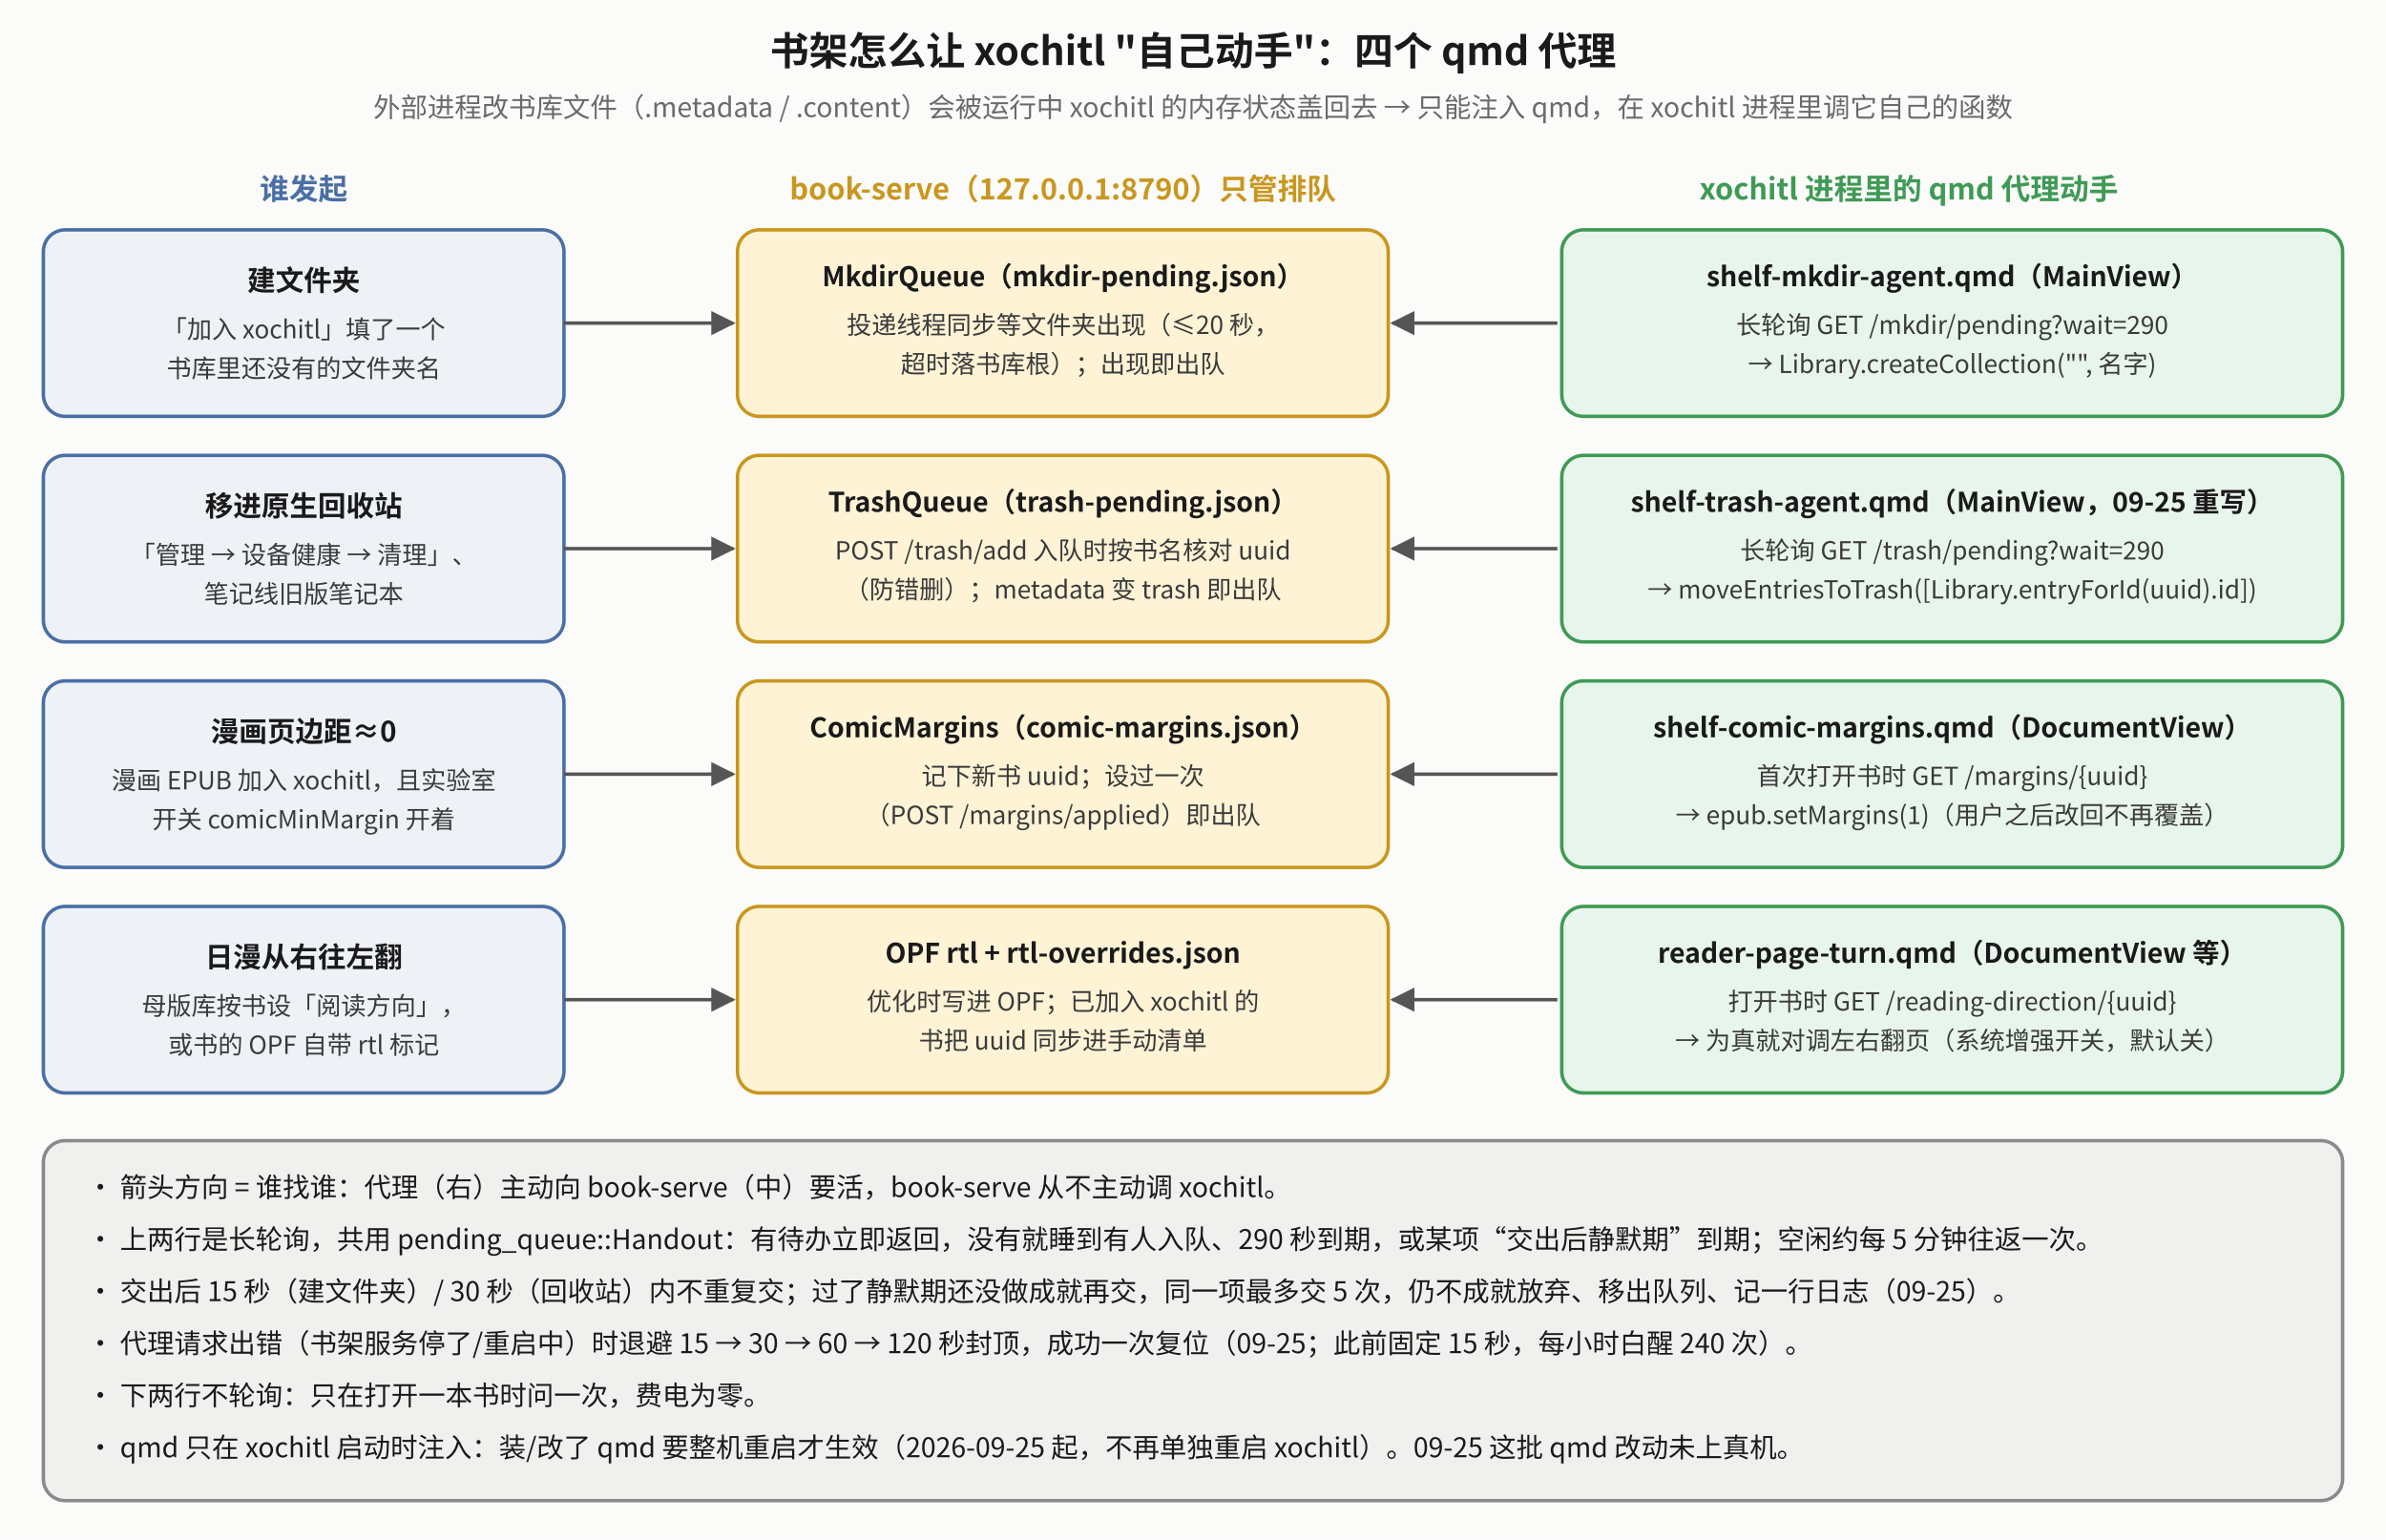
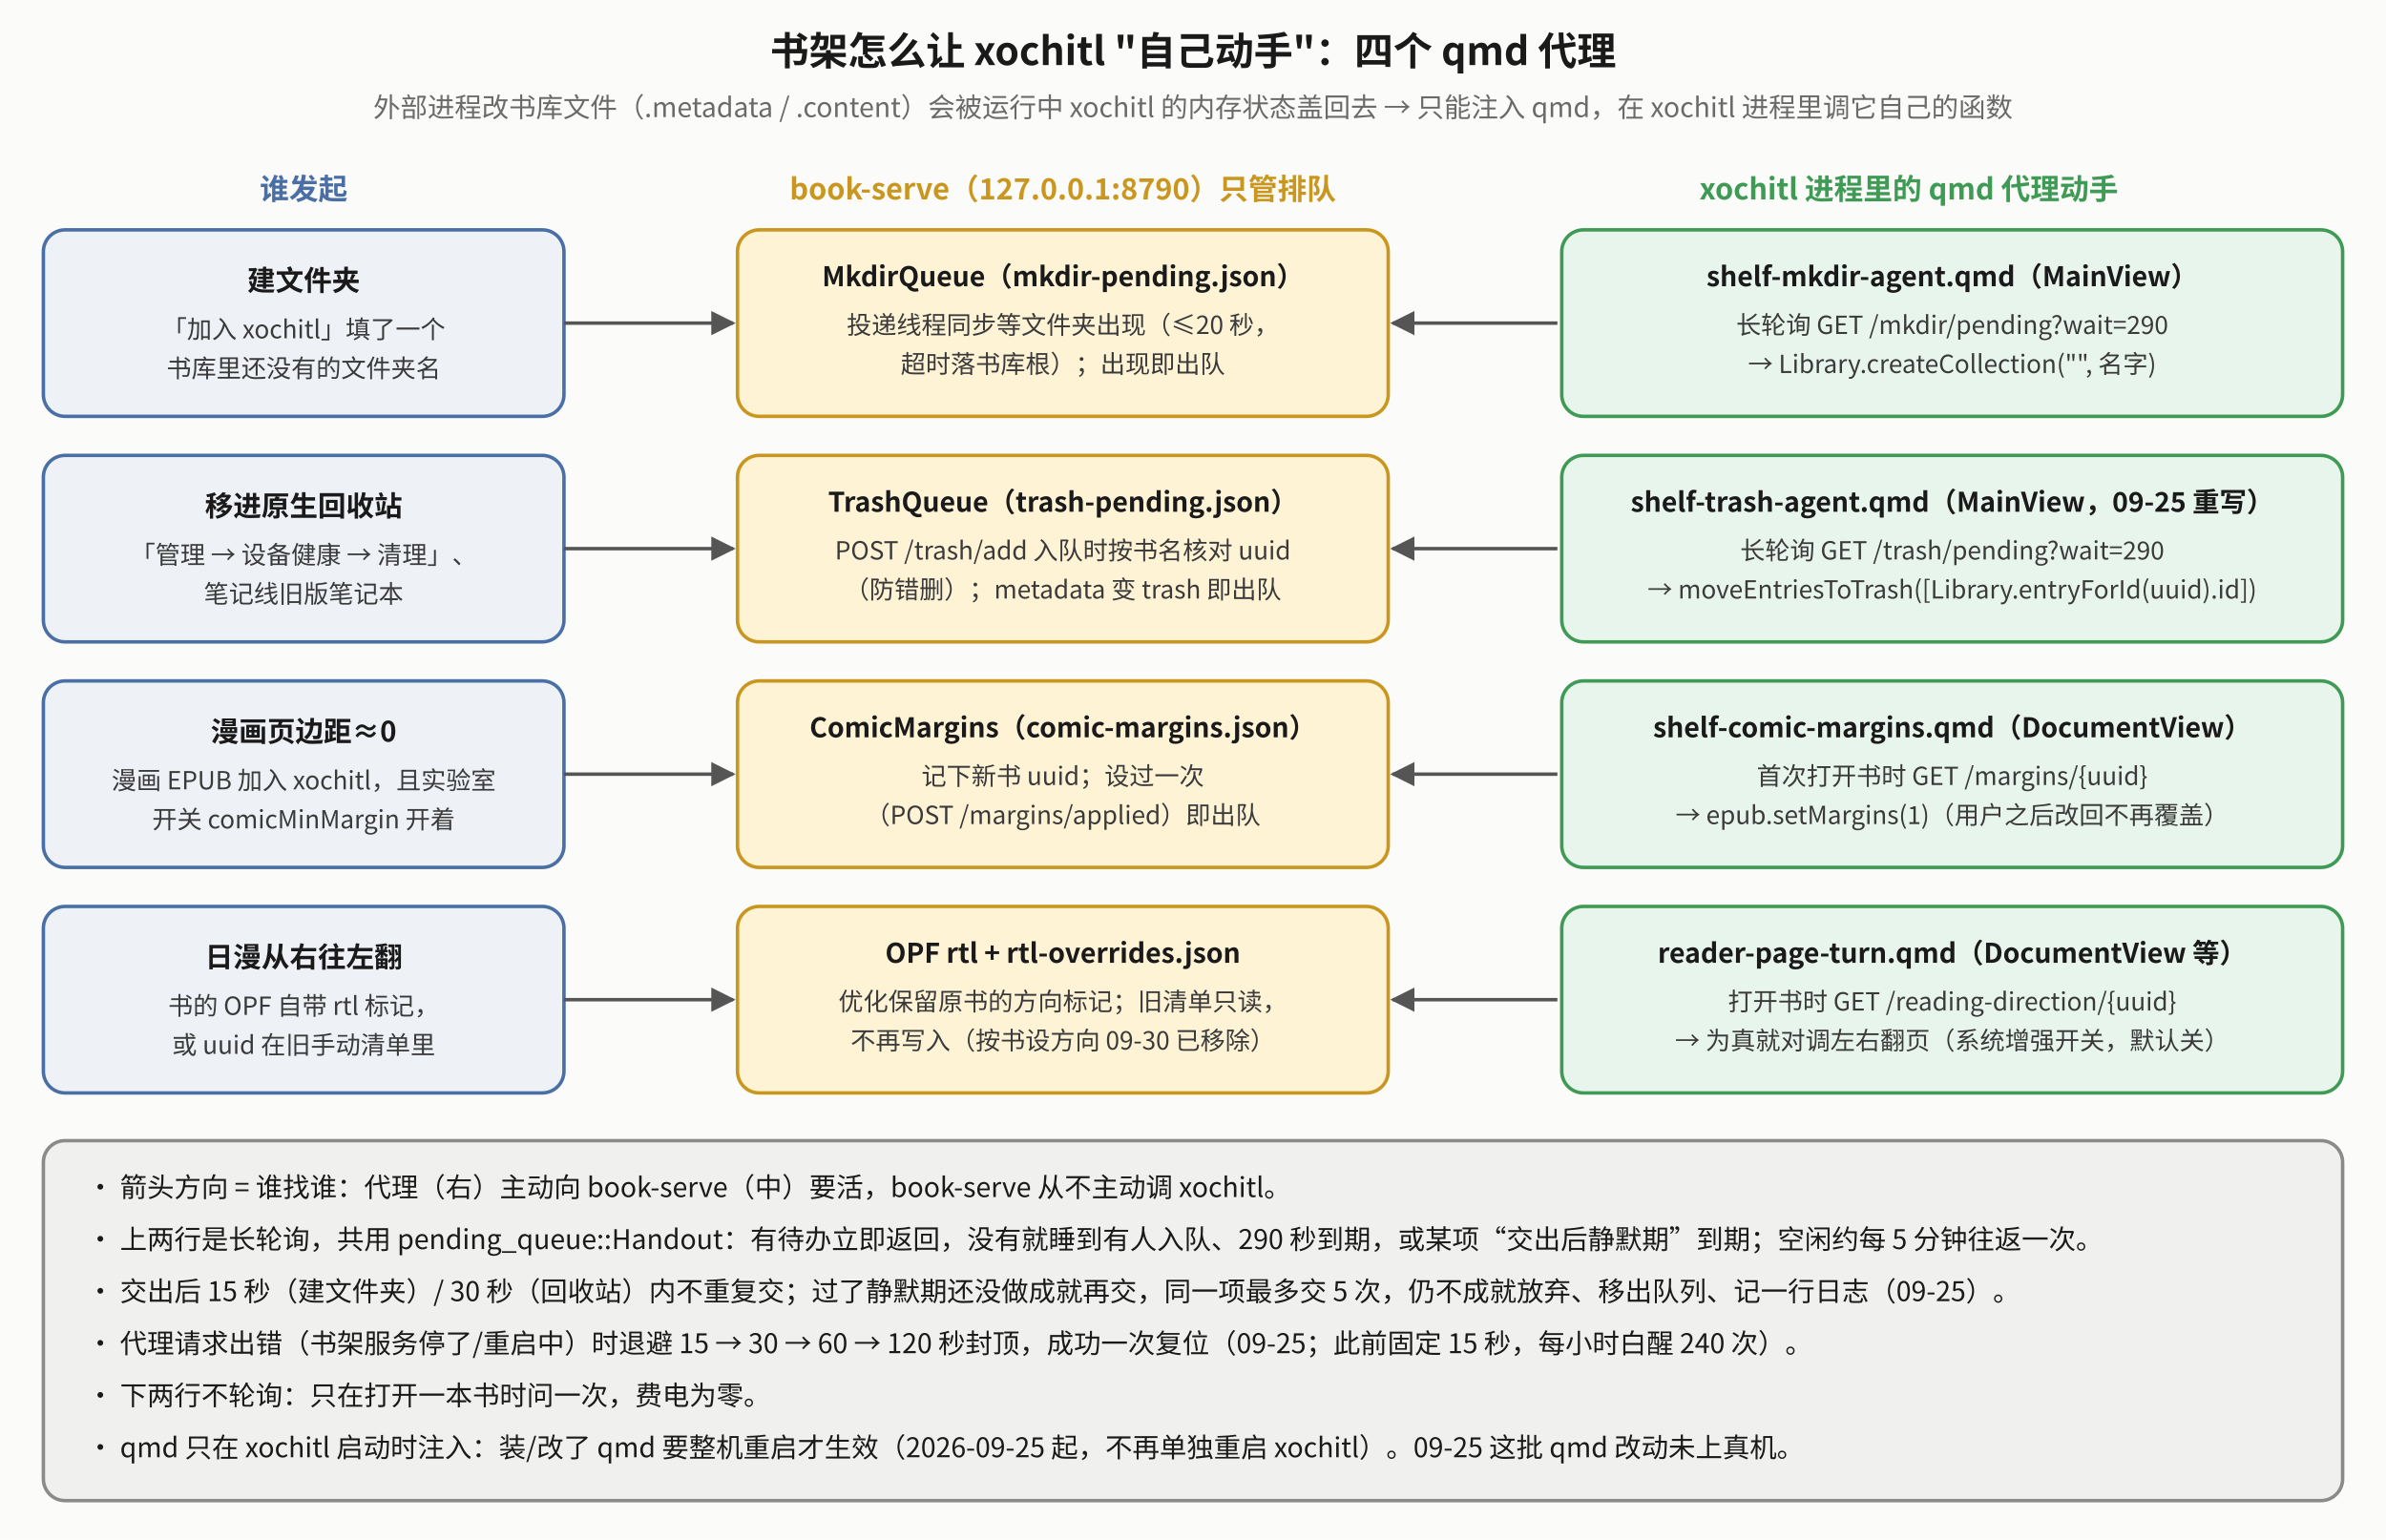
<svg xmlns="http://www.w3.org/2000/svg" viewBox="0 0 1100 710" font-family="Noto Sans CJK SC, sans-serif">
  <defs>
    <marker id="ar" viewBox="0 0 10 10" refX="9" refY="5" markerWidth="7" markerHeight="7" orient="auto-start-reverse">
      <path d="M0,0 L10,5 L0,10 z" fill="#555" />
    </marker>
  </defs>
  <rect x="0" y="0" width="1100" height="710" fill="#fbfbfa" />
  <text x="550" y="30" text-anchor="middle" font-size="18" font-weight="bold" fill="#1a1a1a">书架怎么让 xochitl "自己动手"：四个 qmd 代理</text>
  <text x="550" y="54" text-anchor="middle" font-size="12.5" fill="#6a6a6a">外部进程改书库文件（.metadata / .content）会被运行中 xochitl 的内存状态盖回去 → 只能注入 qmd，在 xochitl 进程里调它自己的函数</text>
  <text x="140" y="92" text-anchor="middle" font-size="13.5" font-weight="bold" fill="#4a6fa5">谁发起</text>
  <text x="490" y="92" text-anchor="middle" font-size="13.5" font-weight="bold" fill="#c9971f">book-serve（127.0.0.1:8790）只管排队</text>
  <text x="880" y="92" text-anchor="middle" font-size="13.5" font-weight="bold" fill="#3f9a55">xochitl 进程里的 qmd 代理动手</text>
  <rect x="20" y="106" width="240" height="86" rx="10" fill="#eef2f7" stroke="#4a6fa5" stroke-width="1.6" />
  <text x="140" y="134" text-anchor="middle" font-size="13" font-weight="bold" fill="#1a1a1a">建文件夹</text>
  <text x="140" y="156" text-anchor="middle" font-size="11.5" fill="#3a3a3a">「加入 xochitl」填了一个</text>
  <text x="140" y="174" text-anchor="middle" font-size="11.5" fill="#3a3a3a">书库里还没有的文件夹名</text>
  <rect x="340" y="106" width="300" height="86" rx="10" fill="#fff3d6" stroke="#c9971f" stroke-width="1.6" />
  <text x="490" y="132" text-anchor="middle" font-size="12.5" font-weight="bold" fill="#1a1a1a">MkdirQueue（mkdir-pending.json）</text>
  <text x="490" y="154" text-anchor="middle" font-size="11.5" fill="#3a3a3a">投递线程同步等文件夹出现（≤20 秒，</text>
  <text x="490" y="172" text-anchor="middle" font-size="11.5" fill="#3a3a3a">超时落书库根）；出现即出队</text>
  <rect x="720" y="106" width="360" height="86" rx="10" fill="#e8f5ec" stroke="#3f9a55" stroke-width="1.6" />
  <text x="900" y="132" text-anchor="middle" font-size="12.5" font-weight="bold" fill="#1a1a1a">shelf-mkdir-agent.qmd（MainView）</text>
  <text x="900" y="154" text-anchor="middle" font-size="11.5" fill="#3a3a3a">长轮询 GET /mkdir/pending?wait=290</text>
  <text x="900" y="172" text-anchor="middle" font-size="11.5" fill="#3a3a3a">→ Library.createCollection("", 名字)</text>
  <line x1="260" y1="149" x2="338" y2="149" stroke="#555" stroke-width="1.6" marker-end="url(#ar)" />
  <line x1="718" y1="149" x2="642" y2="149" stroke="#555" stroke-width="1.6" marker-end="url(#ar)" />
  <rect x="20" y="210" width="240" height="86" rx="10" fill="#eef2f7" stroke="#4a6fa5" stroke-width="1.6" />
  <text x="140" y="238" text-anchor="middle" font-size="13" font-weight="bold" fill="#1a1a1a">移进原生回收站</text>
  <text x="140" y="260" text-anchor="middle" font-size="11.5" fill="#3a3a3a">「管理 → 设备健康 → 清理」、</text>
  <text x="140" y="278" text-anchor="middle" font-size="11.5" fill="#3a3a3a">笔记线旧版笔记本</text>
  <rect x="340" y="210" width="300" height="86" rx="10" fill="#fff3d6" stroke="#c9971f" stroke-width="1.6" />
  <text x="490" y="236" text-anchor="middle" font-size="12.5" font-weight="bold" fill="#1a1a1a">TrashQueue（trash-pending.json）</text>
  <text x="490" y="258" text-anchor="middle" font-size="11.5" fill="#3a3a3a">POST /trash/add 入队时按书名核对 uuid</text>
  <text x="490" y="276" text-anchor="middle" font-size="11.5" fill="#3a3a3a">（防错删）；metadata 变 trash 即出队</text>
  <rect x="720" y="210" width="360" height="86" rx="10" fill="#e8f5ec" stroke="#3f9a55" stroke-width="1.6" />
  <text x="900" y="236" text-anchor="middle" font-size="12.5" font-weight="bold" fill="#1a1a1a">shelf-trash-agent.qmd（MainView，09-25 重写）</text>
  <text x="900" y="258" text-anchor="middle" font-size="11.5" fill="#3a3a3a">长轮询 GET /trash/pending?wait=290</text>
  <text x="900" y="276" text-anchor="middle" font-size="11.5" fill="#3a3a3a">→ moveEntriesToTrash([Library.entryForId(uuid).id])</text>
  <line x1="260" y1="253" x2="338" y2="253" stroke="#555" stroke-width="1.6" marker-end="url(#ar)" />
  <line x1="718" y1="253" x2="642" y2="253" stroke="#555" stroke-width="1.6" marker-end="url(#ar)" />
  <rect x="20" y="314" width="240" height="86" rx="10" fill="#eef2f7" stroke="#4a6fa5" stroke-width="1.6" />
  <text x="140" y="342" text-anchor="middle" font-size="13" font-weight="bold" fill="#1a1a1a">漫画页边距≈0</text>
  <text x="140" y="364" text-anchor="middle" font-size="11.5" fill="#3a3a3a">漫画 EPUB 加入 xochitl，且实验室</text>
  <text x="140" y="382" text-anchor="middle" font-size="11.5" fill="#3a3a3a">开关 comicMinMargin 开着</text>
  <rect x="340" y="314" width="300" height="86" rx="10" fill="#fff3d6" stroke="#c9971f" stroke-width="1.6" />
  <text x="490" y="340" text-anchor="middle" font-size="12.5" font-weight="bold" fill="#1a1a1a">ComicMargins（comic-margins.json）</text>
  <text x="490" y="362" text-anchor="middle" font-size="11.5" fill="#3a3a3a">记下新书 uuid；设过一次</text>
  <text x="490" y="380" text-anchor="middle" font-size="11.5" fill="#3a3a3a">（POST /margins/applied）即出队</text>
  <rect x="720" y="314" width="360" height="86" rx="10" fill="#e8f5ec" stroke="#3f9a55" stroke-width="1.6" />
  <text x="900" y="340" text-anchor="middle" font-size="12.5" font-weight="bold" fill="#1a1a1a">shelf-comic-margins.qmd（DocumentView）</text>
  <text x="900" y="362" text-anchor="middle" font-size="11.5" fill="#3a3a3a">首次打开书时 GET /margins/{uuid}</text>
  <text x="900" y="380" text-anchor="middle" font-size="11.5" fill="#3a3a3a">→ epub.setMargins(1)（用户之后改回不再覆盖）</text>
  <line x1="260" y1="357" x2="338" y2="357" stroke="#555" stroke-width="1.6" marker-end="url(#ar)" />
  <line x1="718" y1="357" x2="642" y2="357" stroke="#555" stroke-width="1.6" marker-end="url(#ar)" />
  <rect x="20" y="418" width="240" height="86" rx="10" fill="#eef2f7" stroke="#4a6fa5" stroke-width="1.6" />
  <text x="140" y="446" text-anchor="middle" font-size="13" font-weight="bold" fill="#1a1a1a">日漫从右往左翻</text>
-   <text x="140" y="468" text-anchor="middle" font-size="11.5" fill="#3a3a3a">母版库按书设「阅读方向」，</text>
-   <text x="140" y="486" text-anchor="middle" font-size="11.5" fill="#3a3a3a">或书的 OPF 自带 rtl 标记</text>
+   <text x="140" y="468" text-anchor="middle" font-size="11.5" fill="#3a3a3a">书的 OPF 自带 rtl 标记，</text>
+   <text x="140" y="486" text-anchor="middle" font-size="11.5" fill="#3a3a3a">或 uuid 在旧手动清单里</text>
  <rect x="340" y="418" width="300" height="86" rx="10" fill="#fff3d6" stroke="#c9971f" stroke-width="1.6" />
  <text x="490" y="444" text-anchor="middle" font-size="12.5" font-weight="bold" fill="#1a1a1a">OPF rtl + rtl-overrides.json</text>
-   <text x="490" y="466" text-anchor="middle" font-size="11.5" fill="#3a3a3a">优化时写进 OPF；已加入 xochitl 的</text>
-   <text x="490" y="484" text-anchor="middle" font-size="11.5" fill="#3a3a3a">书把 uuid 同步进手动清单</text>
+   <text x="490" y="466" text-anchor="middle" font-size="11.5" fill="#3a3a3a">优化保留原书的方向标记；旧清单只读，</text>
+   <text x="490" y="484" text-anchor="middle" font-size="11.5" fill="#3a3a3a">不再写入（按书设方向 09-30 已移除）</text>
  <rect x="720" y="418" width="360" height="86" rx="10" fill="#e8f5ec" stroke="#3f9a55" stroke-width="1.6" />
  <text x="900" y="444" text-anchor="middle" font-size="12.5" font-weight="bold" fill="#1a1a1a">reader-page-turn.qmd（DocumentView 等）</text>
  <text x="900" y="466" text-anchor="middle" font-size="11.5" fill="#3a3a3a">打开书时 GET /reading-direction/{uuid}</text>
  <text x="900" y="484" text-anchor="middle" font-size="11.5" fill="#3a3a3a">→ 为真就对调左右翻页（系统增强开关，默认关）</text>
  <line x1="260" y1="461" x2="338" y2="461" stroke="#555" stroke-width="1.6" marker-end="url(#ar)" />
  <line x1="718" y1="461" x2="642" y2="461" stroke="#555" stroke-width="1.6" marker-end="url(#ar)" />
  <rect x="20" y="526" width="1060" height="166" rx="10" fill="#f0f0ee" stroke="#8a8a8a" stroke-width="1.6" />
  <text x="40" y="552" font-size="12.5" fill="#1a1a1a">• 箭头方向 = 谁找谁：代理（右）主动向 book-serve（中）要活，book-serve 从不主动调 xochitl。</text>
  <text x="40" y="576" font-size="12.5" fill="#1a1a1a">• 上两行是长轮询，共用 pending_queue::Handout：有待办立即返回，没有就睡到有人入队、290 秒到期，或某项“交出后静默期”到期；空闲约每 5 分钟往返一次。</text>
  <text x="40" y="600" font-size="12.5" fill="#1a1a1a">• 交出后 15 秒（建文件夹）/ 30 秒（回收站）内不重复交；过了静默期还没做成就再交，同一项最多交 5 次，仍不成就放弃、移出队列、记一行日志（09-25）。</text>
  <text x="40" y="624" font-size="12.5" fill="#1a1a1a">• 代理请求出错（书架服务停了/重启中）时退避 15 → 30 → 60 → 120 秒封顶，成功一次复位（09-25；此前固定 15 秒，每小时白醒 240 次）。</text>
  <text x="40" y="648" font-size="12.5" fill="#1a1a1a">• 下两行不轮询：只在打开一本书时问一次，费电为零。</text>
  <text x="40" y="672" font-size="12.5" fill="#1a1a1a">• qmd 只在 xochitl 启动时注入：装/改了 qmd 要整机重启才生效（2026-09-25 起，不再单独重启 xochitl）。09-25 这批 qmd 改动未上真机。</text>
</svg>
